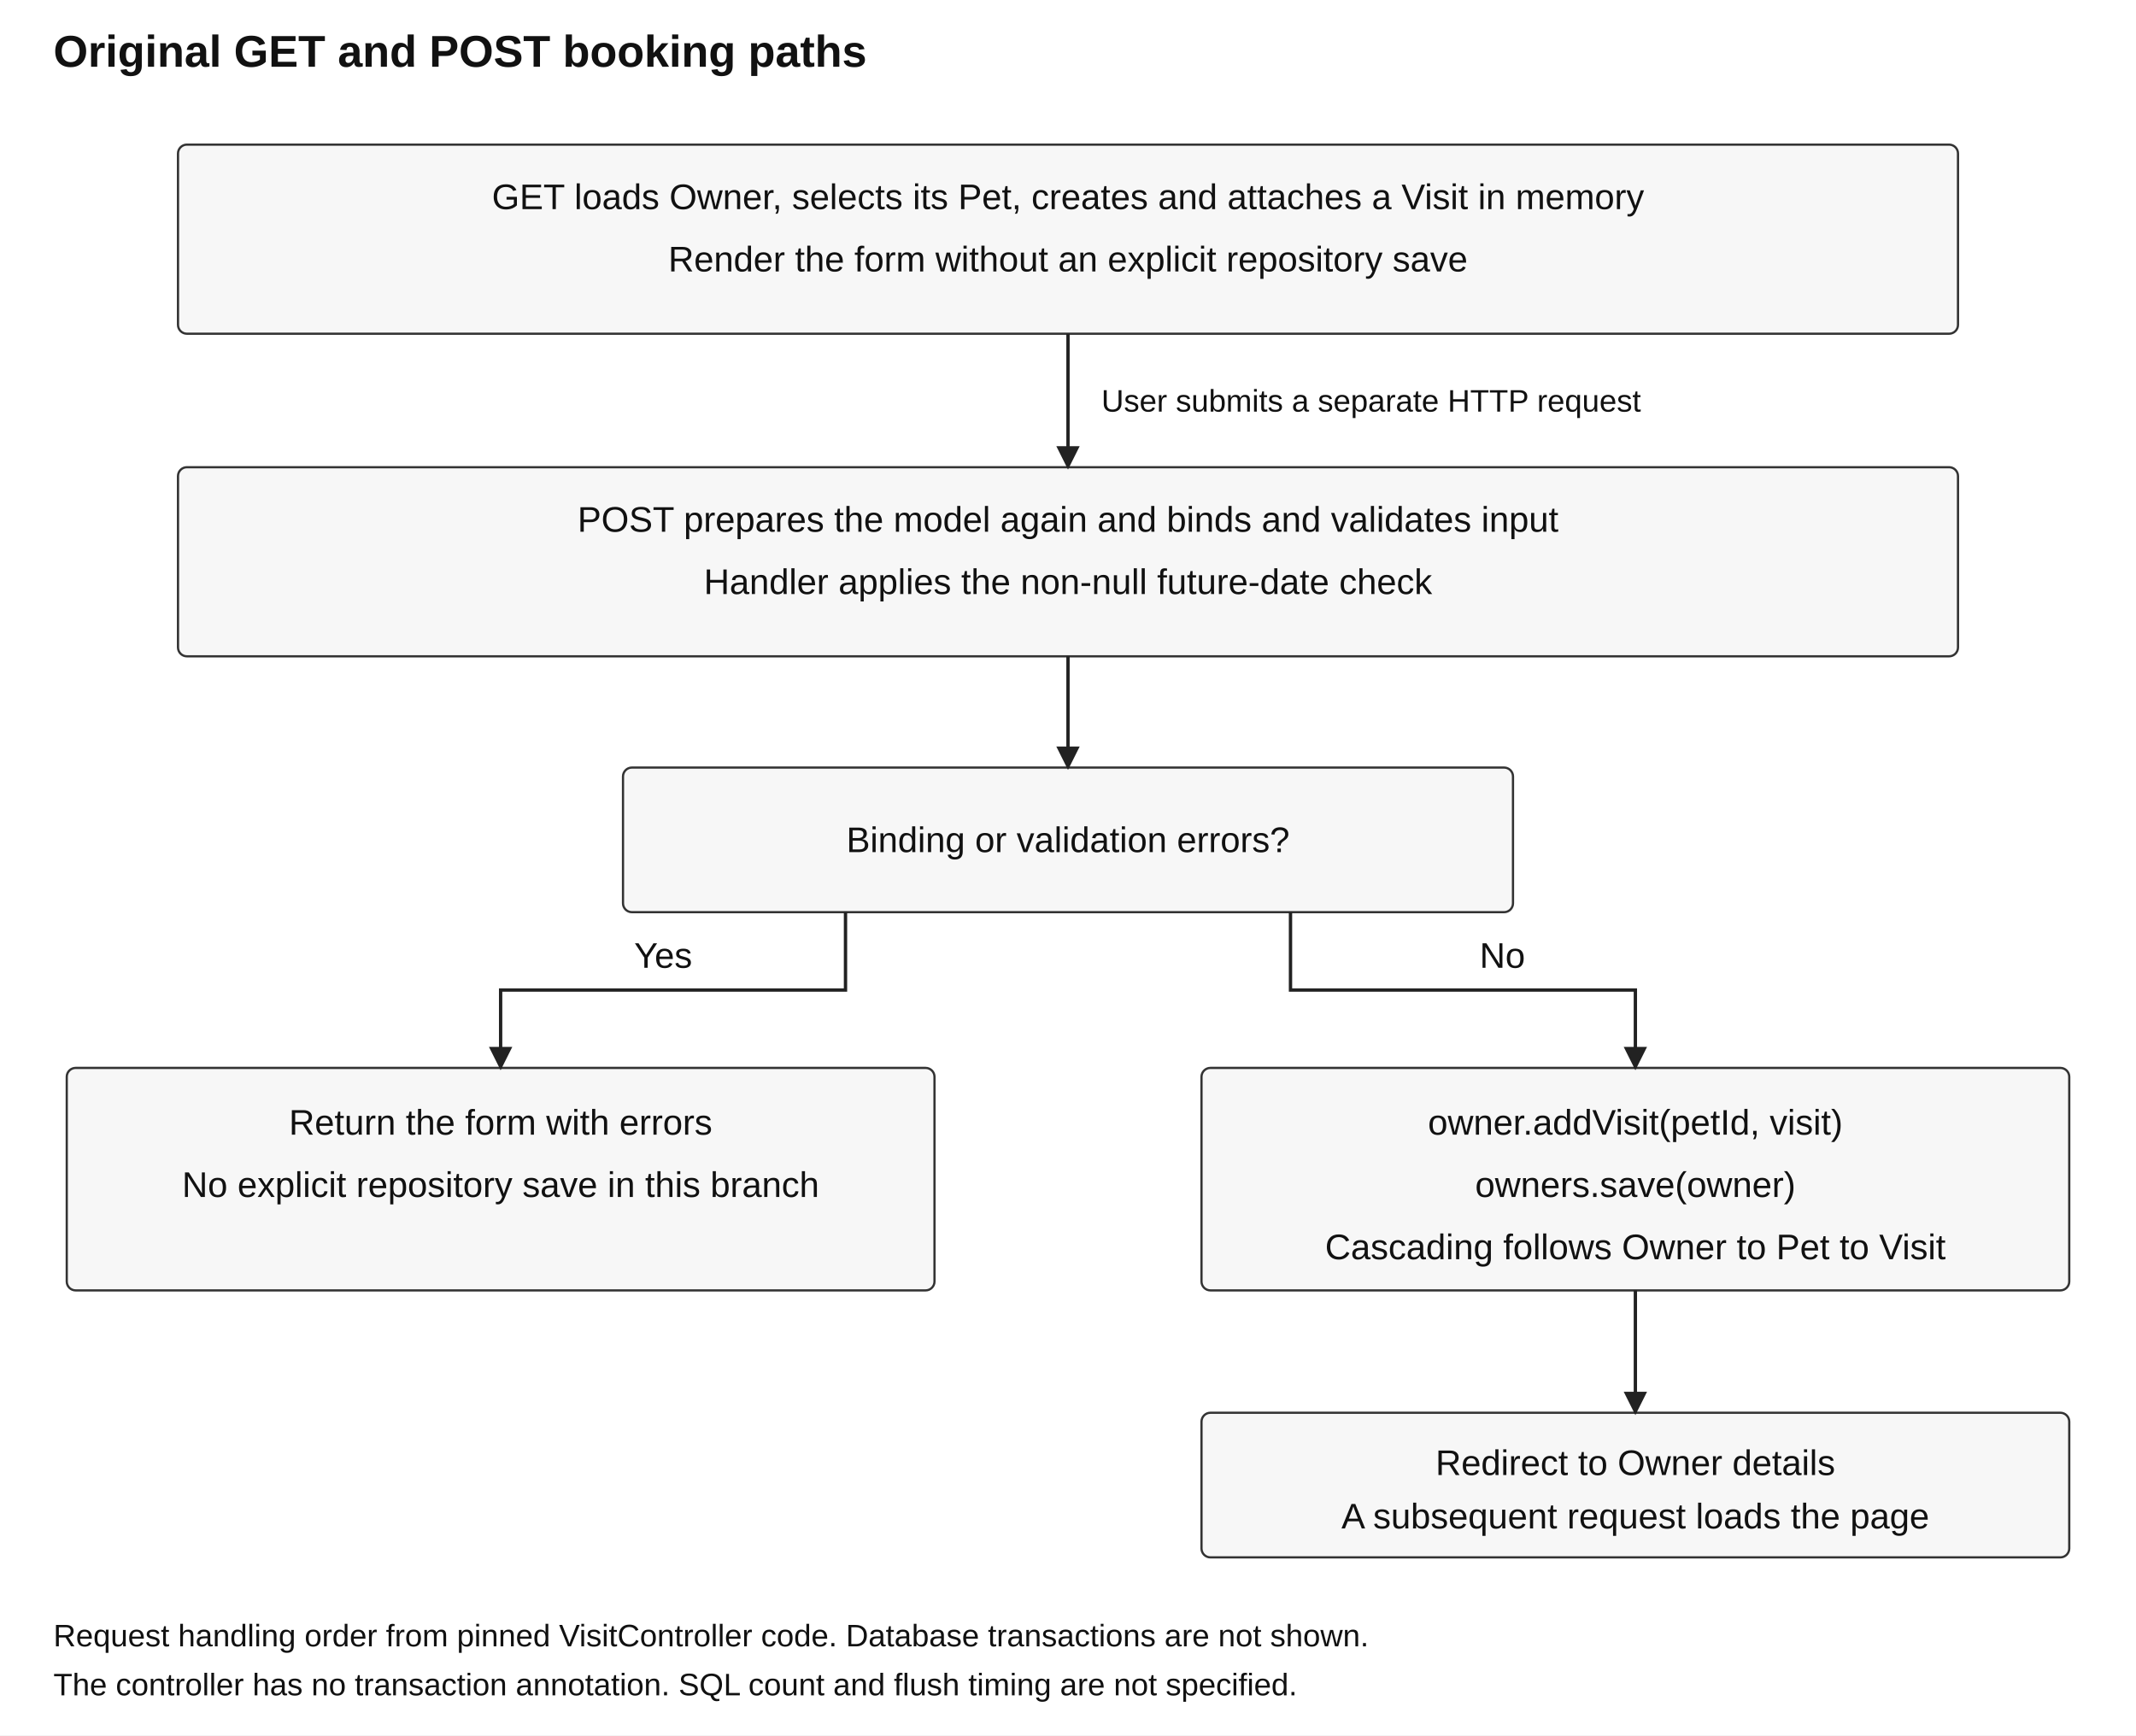
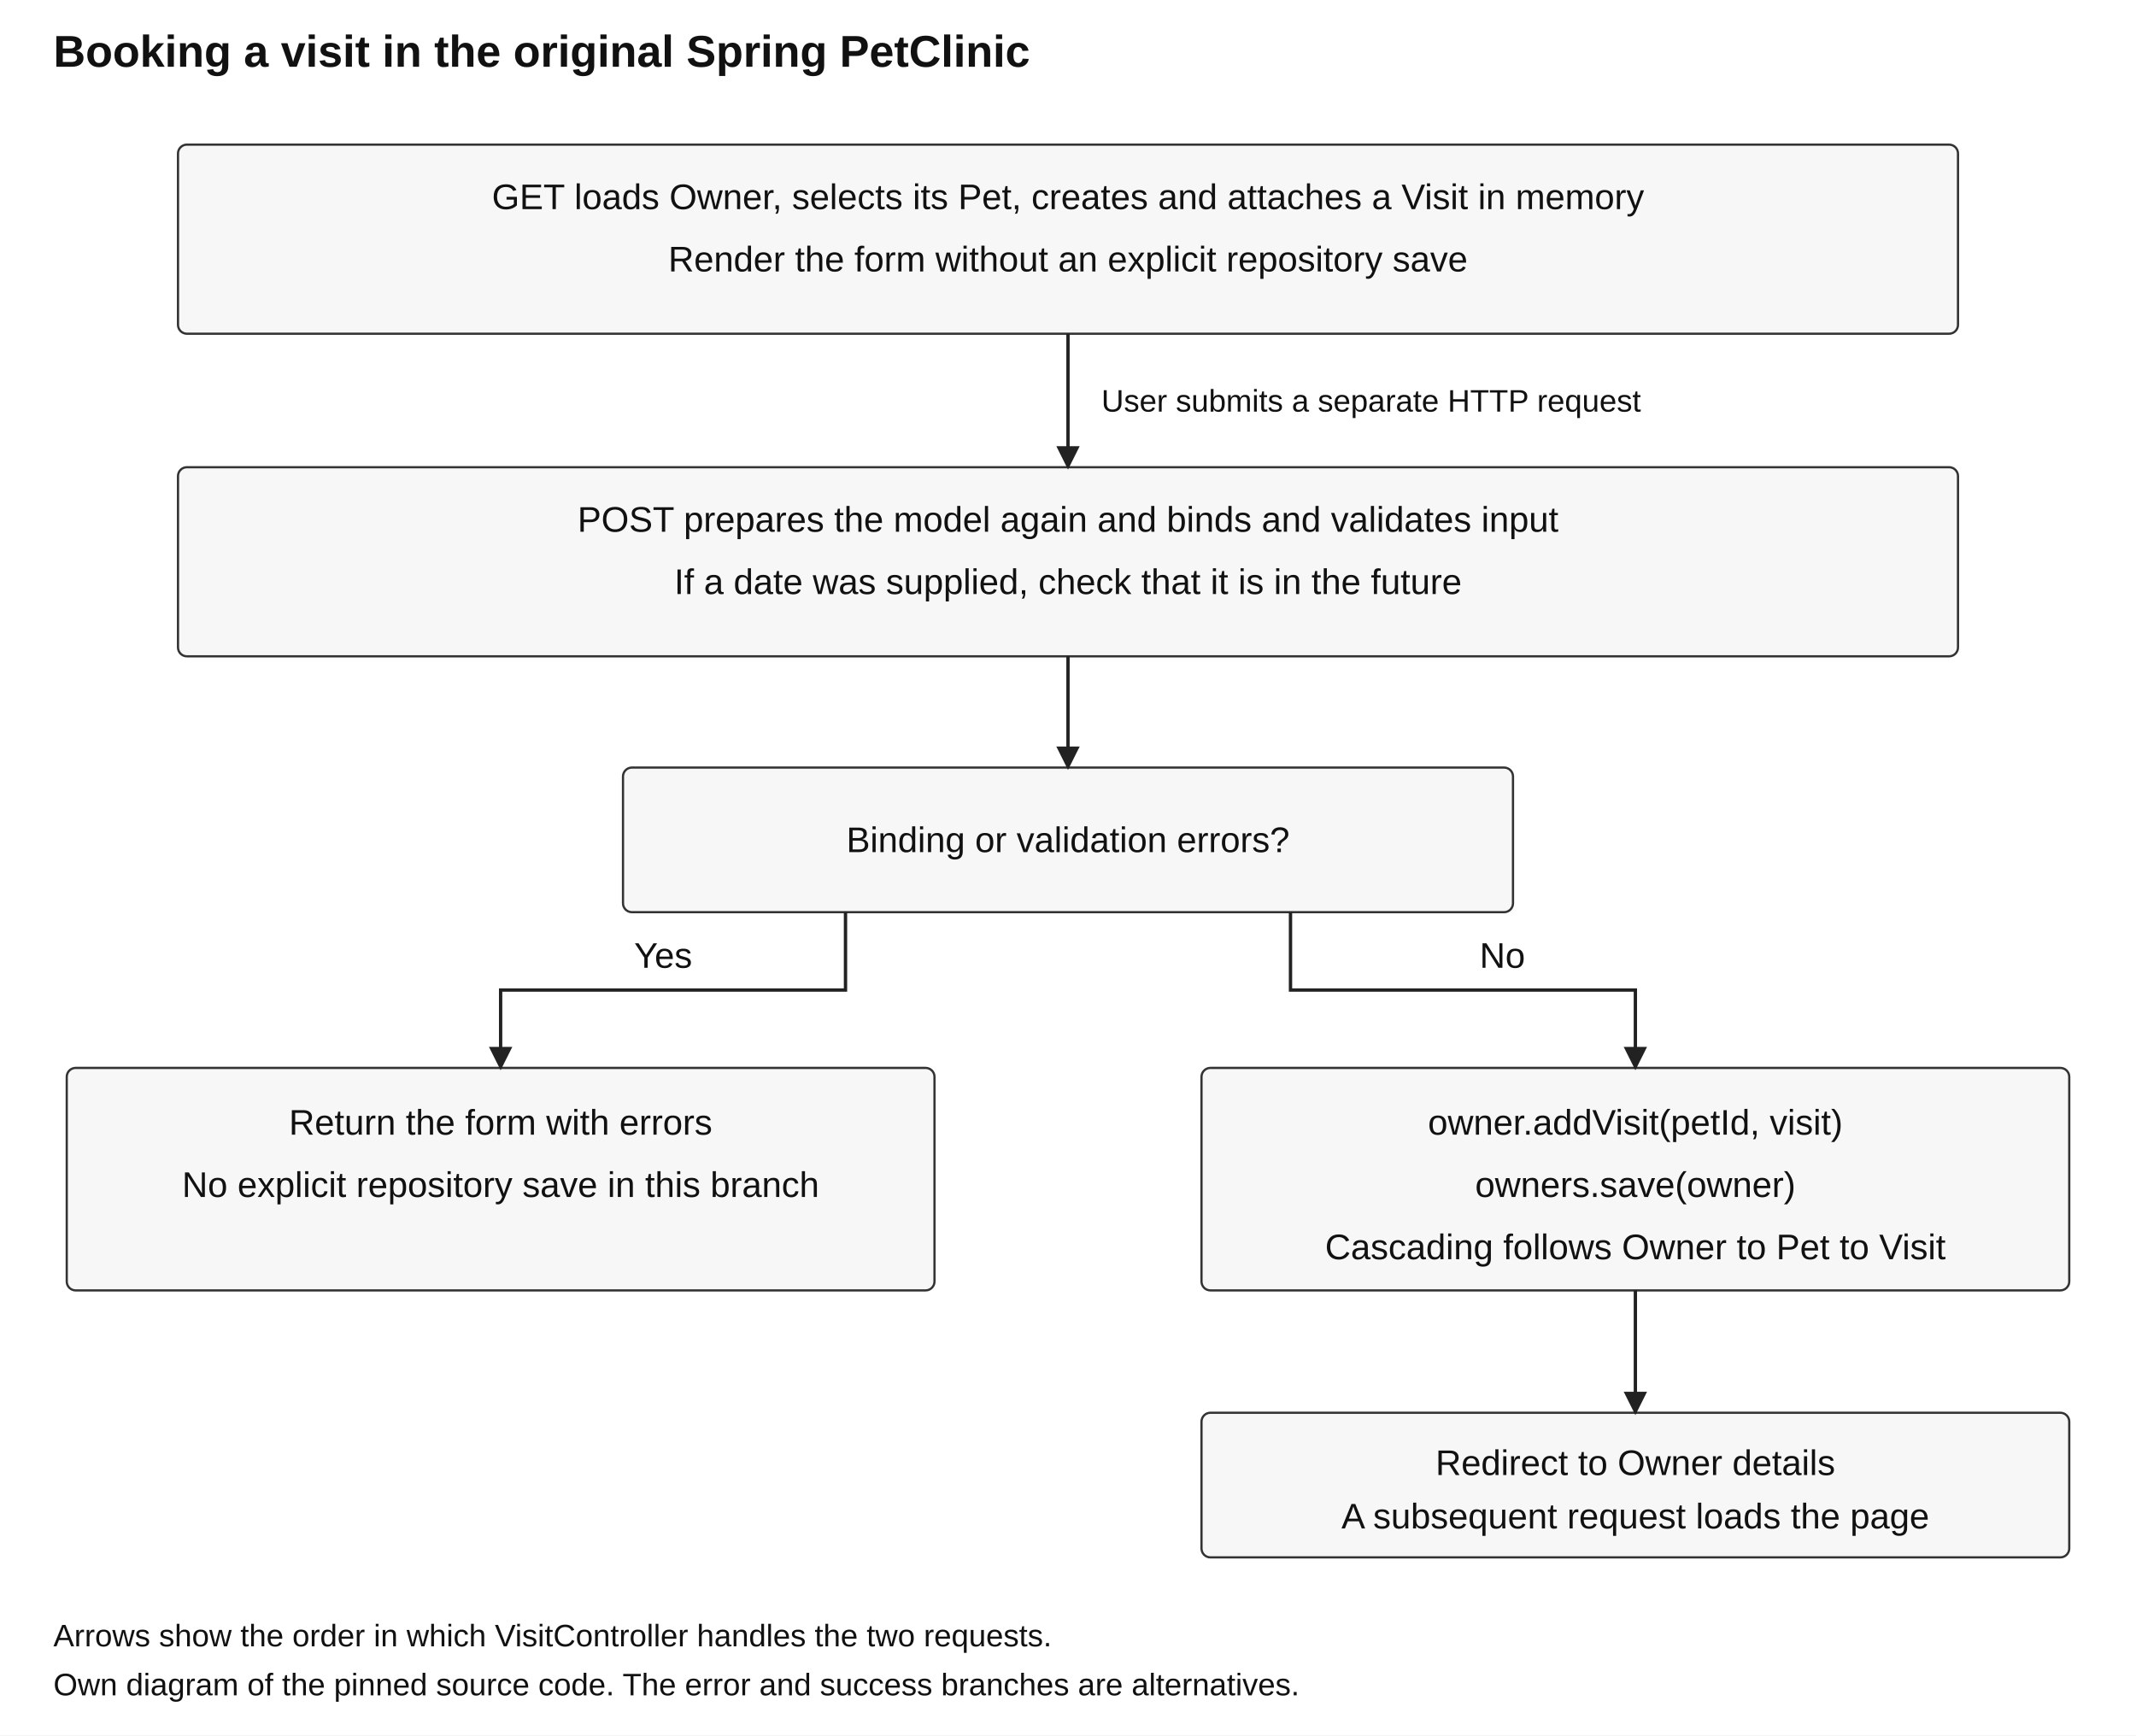
<svg xmlns="http://www.w3.org/2000/svg" width="960" height="780" viewBox="0 0 960 780" role="img" aria-labelledby="title desc">
  <defs>
    <marker id="arrow" viewBox="0 0 10 10" refX="9" refY="5" markerWidth="7" markerHeight="7" orient="auto">
      <path d="M0 0 L10 5 L0 10 Z" fill="#222" />
    </marker>
  </defs>
  <rect width="960" height="780" fill="white" />
  <g font-family="Arial, sans-serif" font-size="16" fill="#111">
-     <text x="24" y="30" font-size="20" font-weight="bold">Original GET and POST booking paths</text>
+     <text x="24" y="30" font-size="20" font-weight="bold">Booking a visit in the original Spring PetClinic</text>
    <g fill="#f7f7f7" stroke="#333">
      <rect x="80" y="65" width="800" height="85" rx="4" />
      <rect x="80" y="210" width="800" height="85" rx="4" />
      <rect x="280" y="345" width="400" height="65" rx="4" />
      <rect x="30" y="480" width="390" height="100" rx="4" />
      <rect x="540" y="480" width="390" height="100" rx="4" />
      <rect x="540" y="635" width="390" height="65" rx="4" />
    </g>
    <g text-anchor="middle">
      <text x="480" y="94">GET loads Owner, selects its Pet, creates and attaches a Visit in memory</text>
      <text x="480" y="122">Render the form without an explicit repository save</text>
      <text x="480" y="239">POST prepares the model again and binds and validates input</text>
-       <text x="480" y="267">Handler applies the non-null future-date check</text>
+       <text x="480" y="267">If a date was supplied, check that it is in the future</text>
      <text x="480" y="383">Binding or validation errors?</text>
      <text x="225" y="510">Return the form with errors</text>
      <text x="225" y="538">No explicit repository save in this branch</text>
      <text x="735" y="510">owner.addVisit(petId, visit)</text>
      <text x="735" y="538">owners.save(owner)</text>
      <text x="735" y="566">Cascading follows Owner to Pet to Visit</text>
      <text x="735" y="663">Redirect to Owner details</text>
      <text x="735" y="687">A subsequent request loads the page</text>
    </g>
    <g fill="none" stroke="#222" stroke-width="1.5" marker-end="url(#arrow)">
      <path d="M480 150 V210" />
      <path d="M480 295 V345" />
      <path d="M380 410 V445 H225 V480" />
      <path d="M580 410 V445 H735 V480" />
      <path d="M735 580 V635" />
    </g>
    <text x="495" y="185" font-size="14">User submits a separate HTTP request</text>
    <text x="285" y="435">Yes</text>
    <text x="665" y="435">No</text>
-     <text x="24" y="740" font-size="14">Request handling order from pinned VisitController code. Database transactions are not shown.</text>
-     <text x="24" y="762" font-size="14">The controller has no transaction annotation. SQL count and flush timing are not specified.</text>
+     <text x="24" y="740" font-size="14">Arrows show the order in which VisitController handles the two requests.</text>
+     <text x="24" y="762" font-size="14">Own diagram of the pinned source code. The error and success branches are alternatives.</text>
  </g>
</svg>
